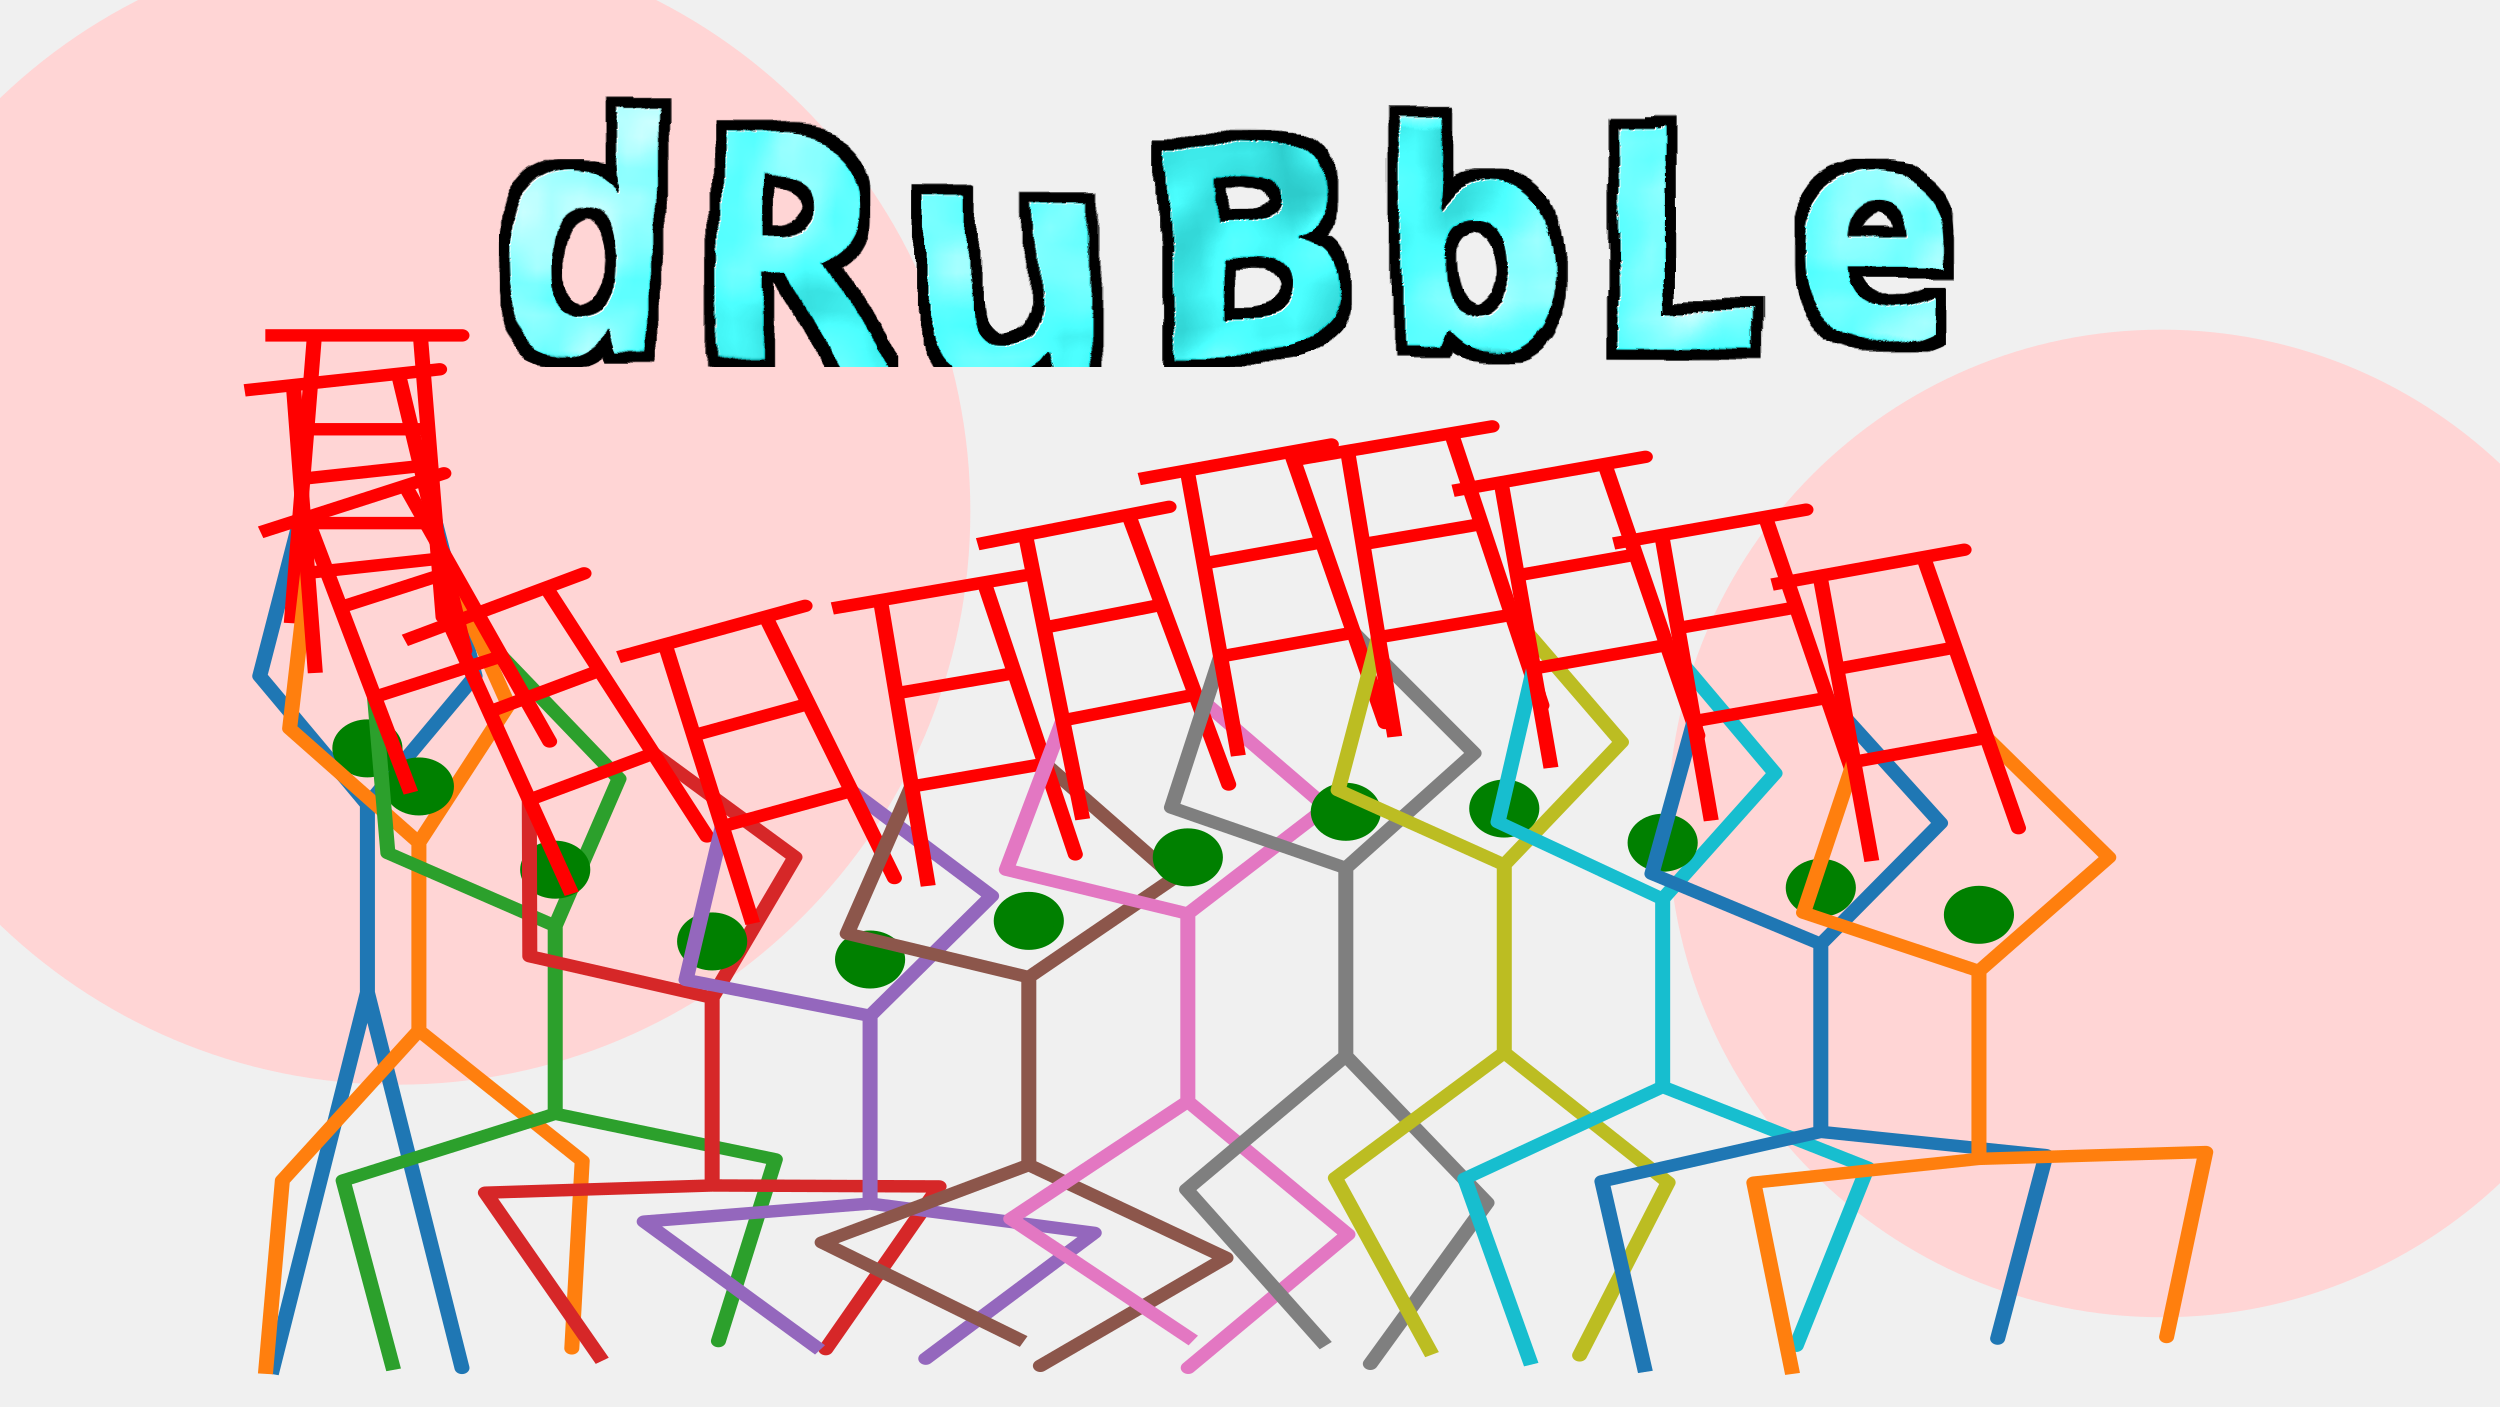
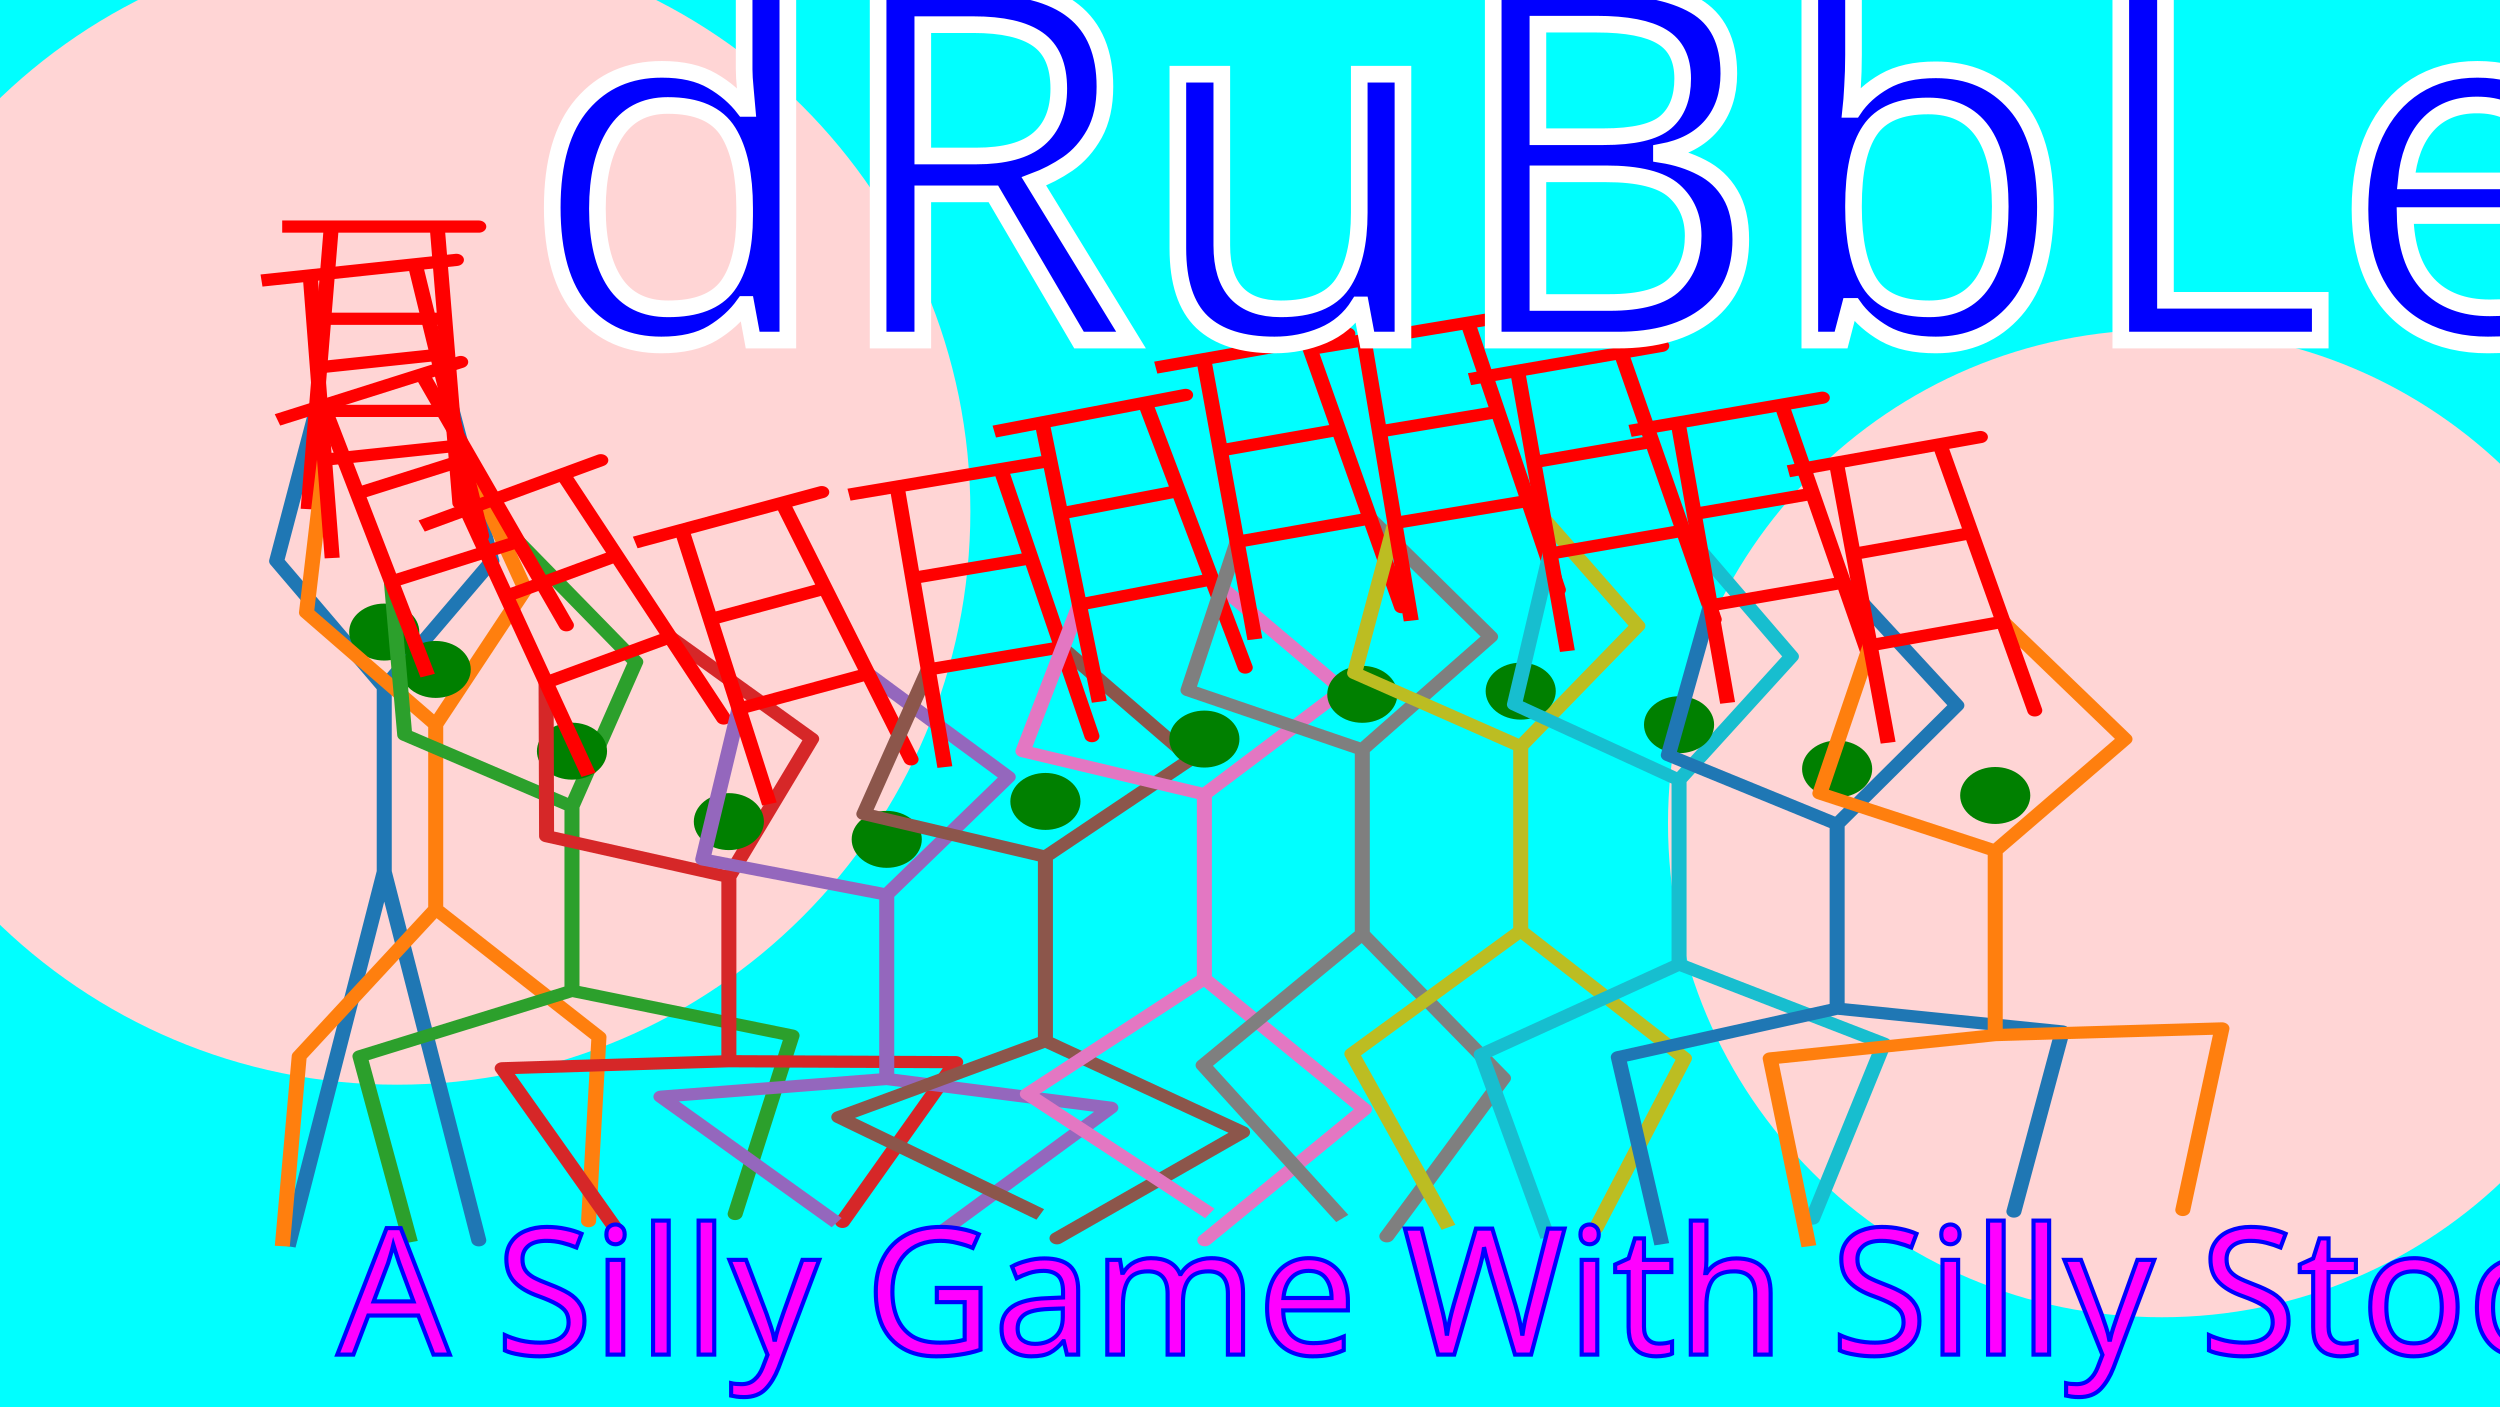
<svg xmlns="http://www.w3.org/2000/svg" width="16cm" height="9cm" viewBox="0 0 160 90" version="1.1" id="svg8">
  <defs id="defs2">
    <clipPath id="clipPath895" clipPathUnits="userSpaceOnUse">
      <path id="path893" d="m 123.183,195.28 h 214.433 v 137 H 123.183 Z" />
    </clipPath>
    <clipPath id="clipPath905" clipPathUnits="userSpaceOnUse">
      <path id="path903" d="m 123.183,195.28 h 214.433 v 137 H 123.183 Z" />
    </clipPath>
    <clipPath id="clipPath915" clipPathUnits="userSpaceOnUse">
      <path id="path913" d="m 123.183,195.28 h 214.433 v 137 H 123.183 Z" />
    </clipPath>
    <clipPath id="clipPath925" clipPathUnits="userSpaceOnUse">
      <path id="path923" d="m 123.183,195.28 h 214.433 v 137 H 123.183 Z" />
    </clipPath>
    <clipPath id="clipPath935" clipPathUnits="userSpaceOnUse">
      <path id="path933" d="m 123.183,195.28 h 214.433 v 137 H 123.183 Z" />
    </clipPath>
    <clipPath id="clipPath945" clipPathUnits="userSpaceOnUse">
      <path id="path943" d="m 123.183,195.28 h 214.433 v 137 H 123.183 Z" />
    </clipPath>
    <clipPath id="clipPath955" clipPathUnits="userSpaceOnUse">
      <path id="path953" d="m 123.183,195.28 h 214.433 v 137 H 123.183 Z" />
    </clipPath>
    <clipPath id="clipPath965" clipPathUnits="userSpaceOnUse">
      <path id="path963" d="m 123.183,195.28 h 214.433 v 137 H 123.183 Z" />
    </clipPath>
    <clipPath id="clipPath975" clipPathUnits="userSpaceOnUse">
      <path id="path973" d="m 123.183,195.28 h 214.433 v 137 H 123.183 Z" />
    </clipPath>
    <clipPath id="clipPath985" clipPathUnits="userSpaceOnUse">
      <path id="path983" d="m 123.183,195.28 h 214.433 v 137 H 123.183 Z" />
    </clipPath>
    <clipPath id="clipPath995" clipPathUnits="userSpaceOnUse">
      <path id="path993" d="m 123.183,195.28 h 214.433 v 137 H 123.183 Z" />
    </clipPath>
    <clipPath id="clipPath1005" clipPathUnits="userSpaceOnUse">
      <path id="path1003" d="m 123.183,195.28 h 214.433 v 137 H 123.183 Z" />
    </clipPath>
    <clipPath id="clipPath1015" clipPathUnits="userSpaceOnUse">
      <path id="path1013" d="m 123.183,195.28 h 214.433 v 137 H 123.183 Z" />
    </clipPath>
    <clipPath id="clipPath1025" clipPathUnits="userSpaceOnUse">
      <path id="path1023" d="m 123.183,195.28 h 214.433 v 137 H 123.183 Z" />
    </clipPath>
    <clipPath id="clipPath1035" clipPathUnits="userSpaceOnUse">
      <path id="path1033" d="m 123.183,195.28 h 214.433 v 137 H 123.183 Z" />
    </clipPath>
    <clipPath id="clipPath1045" clipPathUnits="userSpaceOnUse">
      <path id="path1043" d="m 123.183,195.28 h 214.433 v 137 H 123.183 Z" />
    </clipPath>
    <clipPath id="clipPath1055" clipPathUnits="userSpaceOnUse">
      <path id="path1053" d="m 123.183,195.28 h 214.433 v 137 H 123.183 Z" />
    </clipPath>
    <clipPath id="clipPath1065" clipPathUnits="userSpaceOnUse">
      <path id="path1063" d="m 123.183,195.28 h 214.433 v 137 H 123.183 Z" />
    </clipPath>
    <clipPath id="clipPath1075" clipPathUnits="userSpaceOnUse">
      <path id="path1073" d="m 123.183,195.28 h 214.433 v 137 H 123.183 Z" />
    </clipPath>
    <clipPath id="clipPath1085" clipPathUnits="userSpaceOnUse">
      <path id="path1083" d="m 123.183,195.28 h 214.433 v 137 H 123.183 Z" />
    </clipPath>
    <clipPath id="clipPath1095" clipPathUnits="userSpaceOnUse">
      <path id="path1093" d="m 123.183,195.28 h 214.433 v 137 H 123.183 Z" />
    </clipPath>
    <clipPath id="clipPath1105" clipPathUnits="userSpaceOnUse">
      <path id="path1103" d="m 123.183,195.28 h 214.433 v 137 H 123.183 Z" />
    </clipPath>
    <clipPath id="clipPath1115" clipPathUnits="userSpaceOnUse">
      <path id="path1113" d="m 123.183,195.28 h 214.433 v 137 H 123.183 Z" />
    </clipPath>
    <clipPath id="clipPath1125" clipPathUnits="userSpaceOnUse">
      <path id="path1123" d="m 123.183,195.28 h 214.433 v 137 H 123.183 Z" />
    </clipPath>
    <clipPath id="clipPath1135" clipPathUnits="userSpaceOnUse">
      <path id="path1133" d="m 123.183,195.28 h 214.433 v 137 H 123.183 Z" />
    </clipPath>
    <clipPath id="clipPath1145" clipPathUnits="userSpaceOnUse">
      <path id="path1143" d="m 123.183,195.28 h 214.433 v 137 H 123.183 Z" />
    </clipPath>
    <clipPath id="clipPath1155" clipPathUnits="userSpaceOnUse">
      <path id="path1153" d="m 123.183,195.28 h 214.433 v 137 H 123.183 Z" />
    </clipPath>
    <clipPath id="clipPath1165" clipPathUnits="userSpaceOnUse">
      <path id="path1163" d="m 123.183,195.28 h 214.433 v 137 H 123.183 Z" />
    </clipPath>
    <clipPath id="clipPath1175" clipPathUnits="userSpaceOnUse">
      <path id="path1173" d="m 123.183,195.28 h 214.433 v 137 H 123.183 Z" />
    </clipPath>
    <clipPath id="clipPath1185" clipPathUnits="userSpaceOnUse">
      <path id="path1183" d="m 123.183,195.28 h 214.433 v 137 H 123.183 Z" />
    </clipPath>
    <clipPath id="clipPath1195" clipPathUnits="userSpaceOnUse">
      <path id="path1193" d="m 123.183,195.28 h 214.433 v 137 H 123.183 Z" />
    </clipPath>
    <clipPath id="clipPath1205" clipPathUnits="userSpaceOnUse">
      <path id="path1203" d="m 123.183,195.28 h 214.433 v 137 H 123.183 Z" />
    </clipPath>
    <clipPath id="clipPath1215" clipPathUnits="userSpaceOnUse">
      <path id="path1213" d="m 123.183,195.28 h 214.433 v 137 H 123.183 Z" />
    </clipPath>
    <clipPath id="clipPath1225" clipPathUnits="userSpaceOnUse">
      <path id="path1223" d="m 123.183,195.28 h 214.433 v 137 H 123.183 Z" />
    </clipPath>
    <clipPath id="clipPath1235" clipPathUnits="userSpaceOnUse">
      <path id="path1233" d="m 123.183,195.28 h 214.433 v 137 H 123.183 Z" />
    </clipPath>
    <clipPath id="clipPath1245" clipPathUnits="userSpaceOnUse">
      <path id="path1243" d="m 123.183,195.28 h 214.433 v 137 H 123.183 Z" />
    </clipPath>
    <clipPath id="clipPath1303" clipPathUnits="userSpaceOnUse">
      <path id="path1301" d="m 192.135,27.88 h 76.53 v 137 h -76.53 z" />
    </clipPath>
    <clipPath id="clipPath1313" clipPathUnits="userSpaceOnUse">
      <path id="path1311" d="m 192.135,27.88 h 76.53 v 137 h -76.53 z" />
    </clipPath>
    <clipPath id="clipPath1323" clipPathUnits="userSpaceOnUse">
      <path id="path1321" d="m 192.135,27.88 h 76.53 v 137 h -76.53 z" />
    </clipPath>
    <clipPath id="clipPath1333" clipPathUnits="userSpaceOnUse">
      <path id="path1331" d="m 192.135,27.88 h 76.53 v 137 h -76.53 z" />
    </clipPath>
    <clipPath id="clipPath1343" clipPathUnits="userSpaceOnUse">
      <path id="path1341" d="m 192.135,27.88 h 76.53 v 137 h -76.53 z" />
    </clipPath>
    <clipPath id="clipPath1353" clipPathUnits="userSpaceOnUse">
      <path id="path1351" d="m 192.135,27.88 h 76.53 v 137 h -76.53 z" />
    </clipPath>
    <clipPath id="clipPath1363" clipPathUnits="userSpaceOnUse">
      <path id="path1361" d="m 192.135,27.88 h 76.53 v 137 h -76.53 z" />
    </clipPath>
    <clipPath id="clipPath1373" clipPathUnits="userSpaceOnUse">
      <path id="path1371" d="m 192.135,27.88 h 76.53 v 137 h -76.53 z" />
    </clipPath>
    <clipPath id="clipPath1383" clipPathUnits="userSpaceOnUse">
      <path id="path1381" d="m 192.135,27.88 h 76.53 v 137 h -76.53 z" />
    </clipPath>
    <clipPath id="clipPath1393" clipPathUnits="userSpaceOnUse">
      <path id="path1391" d="m 192.135,27.88 h 76.53 v 137 h -76.53 z" />
    </clipPath>
    <clipPath id="clipPath1403" clipPathUnits="userSpaceOnUse">
      <path id="path1401" d="m 192.135,27.88 h 76.53 v 137 h -76.53 z" />
    </clipPath>
    <clipPath id="clipPath1413" clipPathUnits="userSpaceOnUse">
      <path id="path1411" d="m 192.135,27.88 h 76.53 v 137 h -76.53 z" />
    </clipPath>
    <clipPath id="clipPath1423" clipPathUnits="userSpaceOnUse">
      <path id="path1421" d="m 192.135,27.88 h 76.53 v 137 h -76.53 z" />
    </clipPath>
    <clipPath id="clipPath1433" clipPathUnits="userSpaceOnUse">
      <path id="path1431" d="m 192.135,27.88 h 76.53 v 137 h -76.53 z" />
    </clipPath>
    <clipPath id="clipPath1443" clipPathUnits="userSpaceOnUse">
      <path id="path1441" d="m 192.135,27.88 h 76.53 v 137 h -76.53 z" />
    </clipPath>
    <clipPath id="clipPath1453" clipPathUnits="userSpaceOnUse">
      <path id="path1451" d="m 192.135,27.88 h 76.53 v 137 h -76.53 z" />
    </clipPath>
    <clipPath id="clipPath1463" clipPathUnits="userSpaceOnUse">
      <path id="path1461" d="m 192.135,27.88 h 76.53 v 137 h -76.53 z" />
    </clipPath>
    <clipPath id="clipPath1473" clipPathUnits="userSpaceOnUse">
      <path id="path1471" d="m 192.135,27.88 h 76.53 v 137 h -76.53 z" />
    </clipPath>
    <clipPath id="clipPath1483" clipPathUnits="userSpaceOnUse">
      <path id="path1481" d="m 192.135,27.88 h 76.53 v 137 h -76.53 z" />
    </clipPath>
    <clipPath id="clipPath1493" clipPathUnits="userSpaceOnUse">
      <path id="path1491" d="m 192.135,27.88 h 76.53 v 137 h -76.53 z" />
    </clipPath>
    <clipPath id="clipPath1503" clipPathUnits="userSpaceOnUse">
      <path id="path1501" d="m 192.135,27.88 h 76.53 v 137 h -76.53 z" />
    </clipPath>
    <clipPath id="clipPath1513" clipPathUnits="userSpaceOnUse">
      <path id="path1511" d="m 192.135,27.88 h 76.53 v 137 h -76.53 z" />
    </clipPath>
    <clipPath id="clipPath1523" clipPathUnits="userSpaceOnUse">
      <path id="path1521" d="m 192.135,27.88 h 76.53 v 137 h -76.53 z" />
    </clipPath>
    <clipPath id="clipPath1533" clipPathUnits="userSpaceOnUse">
      <path id="path1531" d="m 192.135,27.88 h 76.53 v 137 h -76.53 z" />
    </clipPath>
    <filter style="color-interpolation-filters:sRGB;" id="filter2838">
      <feTurbulence type="fractalNoise" numOctaves="7" baseFrequency="0.02" seed="55" result="result0" id="feTurbulence2820" />
      <feDiffuseLighting surfaceScale="4" diffuseConstant="1" kernelUnitLength="1" result="result1" in="result0" id="feDiffuseLighting2824">
        <feDistantLight azimuth="235" elevation="60" id="feDistantLight2822" />
      </feDiffuseLighting>
      <feSpecularLighting in="result0" surfaceScale="3" specularConstant="1" specularExponent="25" kernelUnitLength="1" result="result3" id="feSpecularLighting2828">
        <feDistantLight azimuth="235" elevation="55" id="feDistantLight2826" />
      </feSpecularLighting>
      <feComposite in="result1" in2="SourceGraphic" operator="arithmetic" k1="1" result="result2" id="feComposite2830" />
      <feComposite in="result2" in2="result3" operator="arithmetic" k2="1" k3="1" result="result4" id="feComposite2832" />
      <feComposite in2="SourceAlpha" operator="in" in="result4" result="fbSourceGraphic" id="feComposite2834" />
      <feDisplacementMap scale="7" yChannelSelector="G" xChannelSelector="R" in2="result0" id="feDisplacementMap2836" result="fbSourceGraphic" />
      <feColorMatrix result="fbSourceGraphicAlpha" in="fbSourceGraphic" values="0 0 0 -1 0 0 0 0 -1 0 0 0 0 -1 0 0 0 0 1 0" id="feColorMatrix3462" />
      <feSpecularLighting id="feSpecularLighting3464" in="fbSourceGraphicAlpha" surfaceScale="1" specularConstant="2" specularExponent="18.5" result="result5">
        <feDistantLight id="feDistantLight3466" elevation="30" azimuth="225" />
      </feSpecularLighting>
      <feComposite in2="fbSourceGraphic" id="feComposite3468" result="result0" operator="atop" />
      <feMorphology id="feMorphology3470" radius="2" result="result1" in="fbSourceGraphicAlpha" operator="dilate" />
      <feComposite in2="result1" id="feComposite3472" in="result0" />
    </filter>
    <filter style="color-interpolation-filters:sRGB;" id="filter3758">
      <feMorphology radius="4.3" in="SourceAlpha" result="result91" id="feMorphology3744" />
      <feComposite operator="out" in="SourceGraphic" in2="result91" id="feComposite3746" />
      <feGaussianBlur result="result0" stdDeviation="1.2" id="feGaussianBlur3748" />
      <feDiffuseLighting diffuseConstant="1" id="feDiffuseLighting3752">
        <feDistantLight elevation="66" azimuth="225" id="feDistantLight3750" />
      </feDiffuseLighting>
      <feBlend mode="multiply" in2="SourceGraphic" id="feBlend3754" />
      <feComposite operator="in" in2="SourceAlpha" id="feComposite3756" />
    </filter>
  </defs>
  <g id="layer1" transform="translate(0,-207)">
+     <rect style="fill:#00ffff;stroke:#ffffff;stroke-width:0.278;stroke-miterlimit:4;stroke-dasharray:none;stroke-opacity:1" id="rect14212" width="187.979" height="91.73" x="-14.617" y="205.79" />
    <circle style="fill:#ffd5d5;fill-opacity:1;stroke-width:0.565;stroke-miterlimit:4;stroke-dasharray:none" id="path2840-7" cx="138.355" cy="259.701" r="31.603" />
    <circle style="fill:#ffd5d5;fill-opacity:1;stroke-width:0.656;stroke-miterlimit:4;stroke-dasharray:none" id="path2840" cx="25.417" cy="239.735" r="36.686" />
-     <g id="g3059" transform="translate(0.6124614,1.347415)">
+     <g id="g3059" transform="matrix(0.9996552,0,0,0.9818229,1.697694,-1.487715)">
      <g transform="matrix(0.6413982,0,0,-0.5305537,-69.74043,400.1066)" id="g889">
        <g clip-path="url(#clipPath895)" id="g891">
          <path id="path897" style="fill:none;stroke:#1f77b4;stroke-width:1.5;stroke-linecap:square;stroke-linejoin:round;stroke-miterlimit:10;stroke-dasharray:none;stroke-opacity:1" d="m 135.002,201.507 4.718,22.645 4.718,22.645 4.718,-22.645 4.718,-22.645 -4.718,22.645 -4.718,22.645 v 22.645 l -10.743,15.514 3.949,18.453 -3.949,-18.453 10.743,-15.514 10.743,15.514 -3.949,18.453" />
        </g>
      </g>
      <g transform="matrix(0.6413982,0,0,-0.5305537,-69.74043,400.1066)" id="g899">
        <g clip-path="url(#clipPath905)" id="g901">
          <path id="path907" style="fill:#008000;fill-opacity:1;fill-rule:nonzero;stroke:#008000;stroke-width:1;stroke-linecap:butt;stroke-linejoin:round;stroke-miterlimit:10;stroke-dasharray:none;stroke-opacity:1" d="m 144.437,273.235 c 0.796,0 1.559,0.316 2.121,0.879 0.563,0.563 0.879,1.326 0.879,2.121 0,0.796 -0.316,1.559 -0.879,2.121 -0.563,0.563 -1.326,0.879 -2.121,0.879 -0.796,0 -1.559,-0.316 -2.121,-0.879 -0.563,-0.563 -0.879,-1.326 -0.879,-2.121 0,-0.796 0.316,-1.559 0.879,-2.121 0.563,-0.563 1.326,-0.879 2.121,-0.879 z" />
        </g>
      </g>
      <g transform="matrix(0.6413982,0,0,-0.5305537,-69.74043,400.1066)" id="g909">
        <g clip-path="url(#clipPath915)" id="g911">
          <path id="path917" style="fill:none;stroke:#ff0000;stroke-width:1.5;stroke-linecap:square;stroke-linejoin:round;stroke-miterlimit:10;stroke-dasharray:none;stroke-opacity:1" d="m 135.002,326.053 h 18.871 -4.152 l 0.755,-11.322 h -12.077 12.077 l 0.755,-11.322 h -13.587 13.587 l 0.755,-11.322 -2.264,33.967 h -10.567 l -2.264,-33.967" />
        </g>
      </g>
      <g transform="matrix(0.6413982,0,0,-0.5305537,-69.74043,400.1066)" id="g919">
        <g clip-path="url(#clipPath925)" id="g921">
          <path id="path927" style="fill:none;stroke:#ff7f0e;stroke-width:1.5;stroke-linecap:square;stroke-linejoin:round;stroke-miterlimit:10;stroke-dasharray:none;stroke-opacity:1" d="m 134.317,201.532 1.635,22.586 13.623,18.089 16.295,-15.724 -1.037,-22.621 1.037,22.621 -16.295,15.724 v 22.645 l -12.898,13.774 1.802,18.784 -1.802,-18.784 12.898,-13.774 8.935,16.621 -6.559,17.694" />
        </g>
      </g>
      <g transform="matrix(0.6413982,0,0,-0.5305537,-69.74043,400.1066)" id="g929">
        <g clip-path="url(#clipPath935)" id="g931">
          <path id="path937" style="fill:#008000;fill-opacity:1;fill-rule:nonzero;stroke:#008000;stroke-width:1;stroke-linecap:butt;stroke-linejoin:round;stroke-miterlimit:10;stroke-dasharray:none;stroke-opacity:1" d="m 149.575,268.644 c 0.796,0 1.559,0.316 2.121,0.879 0.563,0.563 0.879,1.326 0.879,2.121 0,0.796 -0.316,1.559 -0.879,2.121 -0.563,0.563 -1.326,0.879 -2.121,0.879 -0.796,0 -1.559,-0.316 -2.121,-0.879 -0.563,-0.563 -0.879,-1.326 -0.879,-2.121 0,-0.796 0.316,-1.559 0.879,-2.121 0.563,-0.563 1.326,-0.879 2.121,-0.879 z" />
        </g>
      </g>
      <g transform="matrix(0.6413982,0,0,-0.5305537,-69.74043,400.1066)" id="g939">
        <g clip-path="url(#clipPath945)" id="g941">
          <path id="path947" style="fill:none;stroke:#ff0000;stroke-width:1.5;stroke-linecap:square;stroke-linejoin:round;stroke-miterlimit:10;stroke-dasharray:none;stroke-opacity:1" d="m 132.93,319.522 18.712,2.44 -4.117,-0.537 2.213,-11.13 -11.976,-1.562 11.976,1.562 2.213,-11.13 -13.473,-1.757 13.473,1.757 2.213,-11.13 -6.638,33.389 -10.479,-1.366 2.147,-33.975" />
        </g>
      </g>
      <g transform="matrix(0.6413982,0,0,-0.5305537,-69.74043,400.1066)" id="g949">
        <g clip-path="url(#clipPath955)" id="g951">
          <path id="path957" style="fill:none;stroke:#2ca02c;stroke-width:1.5;stroke-linecap:square;stroke-linejoin:round;stroke-miterlimit:10;stroke-dasharray:none;stroke-opacity:1" d="m 146.89,202.001 -4.878,22.113 21.165,8.05 21.966,-5.502 -5.679,-21.921 5.679,21.921 -21.966,5.502 v 22.645 l -16.695,8.796 -1.333,18.823 1.333,-18.823 16.695,-8.796 6.368,17.764 -11.733,14.779" />
        </g>
      </g>
      <g transform="matrix(0.6413982,0,0,-0.5305537,-69.74043,400.1066)" id="g959">
        <g clip-path="url(#clipPath965)" id="g961">
          <path id="path967" style="fill:#008000;fill-opacity:1;fill-rule:nonzero;stroke:#008000;stroke-width:1;stroke-linecap:butt;stroke-linejoin:round;stroke-miterlimit:10;stroke-dasharray:none;stroke-opacity:1" d="m 163.178,258.602 c 0.796,0 1.559,0.316 2.121,0.879 0.563,0.563 0.879,1.326 0.879,2.121 0,0.796 -0.316,1.559 -0.879,2.121 -0.563,0.563 -1.326,0.879 -2.121,0.879 -0.796,0 -1.559,-0.316 -2.121,-0.879 -0.563,-0.563 -0.879,-1.326 -0.879,-2.121 0,-0.796 0.316,-1.559 0.879,-2.121 0.563,-0.563 1.326,-0.879 2.121,-0.879 z" />
        </g>
      </g>
      <g transform="matrix(0.6413982,0,0,-0.5305537,-69.74043,400.1066)" id="g969">
        <g clip-path="url(#clipPath975)" id="g971">
          <path id="path977" style="fill:none;stroke:#ff0000;stroke-width:1.5;stroke-linecap:square;stroke-linejoin:round;stroke-miterlimit:10;stroke-dasharray:none;stroke-opacity:1" d="m 134.48,302.576 17.588,6.839 -3.869,-1.505 4.807,-10.279 -11.256,-4.377 11.256,4.377 4.807,-10.279 -12.663,-4.924 12.663,4.924 4.807,-10.279 -14.421,30.837 -9.849,-3.83 10.2,-32.478" />
        </g>
      </g>
      <g transform="matrix(0.6413982,0,0,-0.5305537,-69.74043,400.1066)" id="g979">
        <g clip-path="url(#clipPath985)" id="g981">
          <path id="path987" style="fill:none;stroke:#d62728;stroke-width:1.5;stroke-linecap:square;stroke-linejoin:round;stroke-miterlimit:10;stroke-dasharray:none;stroke-opacity:1" d="m 167.498,203.01 -11.289,19.63 22.628,0.869 22.644,-0.117 -11.305,-19.621 11.305,19.621 -22.644,0.117 v 22.645 l -18.195,5.004 -0.051,18.87 0.051,-18.87 18.195,-5.004 8.265,16.964 -14.131,12.507" />
        </g>
      </g>
      <g transform="matrix(0.6413982,0,0,-0.5305537,-69.74043,400.1066)" id="g989">
        <g clip-path="url(#clipPath995)" id="g991">
          <path id="path997" style="fill:#008000;fill-opacity:1;fill-rule:nonzero;stroke:#008000;stroke-width:1;stroke-linecap:butt;stroke-linejoin:round;stroke-miterlimit:10;stroke-dasharray:none;stroke-opacity:1" d="m 178.837,249.947 c 0.796,0 1.559,0.316 2.121,0.879 0.563,0.563 0.879,1.326 0.879,2.121 0,0.796 -0.316,1.559 -0.879,2.121 -0.563,0.563 -1.326,0.879 -2.121,0.879 -0.796,0 -1.559,-0.316 -2.121,-0.879 -0.563,-0.563 -0.879,-1.326 -0.879,-2.121 0,-0.796 0.316,-1.559 0.879,-2.121 0.563,-0.563 1.326,-0.879 2.121,-0.879 z" />
        </g>
      </g>
      <g transform="matrix(0.6413982,0,0,-0.5305537,-69.74043,400.1066)" id="g999">
        <g clip-path="url(#clipPath1005)" id="g1001">
          <path id="path1007" style="fill:none;stroke:#ff0000;stroke-width:1.5;stroke-linecap:square;stroke-linejoin:round;stroke-miterlimit:10;stroke-dasharray:none;stroke-opacity:1" d="m 148.857,289.575 17.196,7.772 -3.783,-1.71 5.351,-10.006 -11.005,-4.974 11.005,4.974 5.351,-10.006 -12.381,-5.596 12.381,5.596 5.351,-10.007 -16.053,30.019 -9.63,-4.352 11.926,-31.885" />
        </g>
      </g>
      <g transform="matrix(0.6413982,0,0,-0.5305537,-69.74043,400.1066)" id="g1009">
        <g clip-path="url(#clipPath1015)" id="g1011">
          <path id="path1017" style="fill:none;stroke:#9467bd;stroke-width:1.5;stroke-linecap:square;stroke-linejoin:round;stroke-miterlimit:10;stroke-dasharray:none;stroke-opacity:1" d="m 189.036,204.173 -16.981,14.98 22.54,2.176 22.367,-3.533 -16.809,-15.174 16.809,15.174 -22.367,3.533 v 22.645 l -18.367,4.329 3.619,18.52 -3.619,-18.52 18.367,-4.329 12.127,14.458 -13.981,12.674" />
        </g>
      </g>
      <g transform="matrix(0.6413982,0,0,-0.5305537,-69.74043,400.1066)" id="g1019">
        <g clip-path="url(#clipPath1025)" id="g1021">
          <path id="path1027" style="fill:#008000;fill-opacity:1;fill-rule:nonzero;stroke:#008000;stroke-width:1;stroke-linecap:butt;stroke-linejoin:round;stroke-miterlimit:10;stroke-dasharray:none;stroke-opacity:1" d="m 194.595,247.767 c 0.796,0 1.559,0.316 2.121,0.879 0.563,0.563 0.879,1.326 0.879,2.121 0,0.796 -0.316,1.559 -0.879,2.121 -0.563,0.563 -1.326,0.879 -2.121,0.879 -0.796,0 -1.559,-0.316 -2.121,-0.879 -0.563,-0.563 -0.879,-1.326 -0.879,-2.121 0,-0.796 0.316,-1.559 0.879,-2.121 0.563,-0.563 1.326,-0.879 2.121,-0.879 z" />
        </g>
      </g>
      <g transform="matrix(0.6413982,0,0,-0.5305537,-69.74043,400.1066)" id="g1029">
        <g clip-path="url(#clipPath1035)" id="g1031">
          <path id="path1037" style="fill:none;stroke:#ff0000;stroke-width:1.5;stroke-linecap:square;stroke-linejoin:round;stroke-miterlimit:10;stroke-dasharray:none;stroke-opacity:1" d="m 170.201,287.48 17.908,5.948 -3.94,-1.309 4.285,-10.507 -11.461,-3.807 11.461,3.807 4.285,-10.507 -12.894,-4.283 12.894,4.283 4.285,-10.507 -12.856,31.521 -10.029,-3.331 8.558,-32.949" />
        </g>
      </g>
      <g transform="matrix(0.6413982,0,0,-0.5305537,-69.74043,400.1066)" id="g1039">
        <g clip-path="url(#clipPath1045)" id="g1041">
          <path id="path1047" style="fill:none;stroke:#8c564b;stroke-width:1.5;stroke-linecap:square;stroke-linejoin:round;stroke-miterlimit:10;stroke-dasharray:none;stroke-opacity:1" d="m 209.276,205.069 -19.467,11.568 20.624,9.351 19.679,-11.204 -18.522,-13.027 18.522,13.027 -19.679,11.204 v 22.645 l -18.124,5.255 6.428,17.742 -6.428,-17.742 18.124,-5.255 14.55,12.016 -12.941,13.734" />
        </g>
      </g>
      <g transform="matrix(0.6413982,0,0,-0.5305537,-69.74043,400.1066)" id="g1049">
        <g clip-path="url(#clipPath1055)" id="g1051">
          <path id="path1057" style="fill:#008000;fill-opacity:1;fill-rule:nonzero;stroke:#008000;stroke-width:1;stroke-linecap:butt;stroke-linejoin:round;stroke-miterlimit:10;stroke-dasharray:none;stroke-opacity:1" d="m 210.433,252.427 c 0.796,0 1.559,0.316 2.121,0.879 0.563,0.563 0.879,1.326 0.879,2.121 0,0.796 -0.316,1.559 -0.879,2.121 -0.563,0.563 -1.326,0.879 -2.121,0.879 -0.796,0 -1.559,-0.316 -2.121,-0.879 -0.563,-0.563 -0.879,-1.326 -0.879,-2.121 0,-0.796 0.316,-1.559 0.879,-2.121 0.563,-0.563 1.326,-0.879 2.121,-0.879 z" />
        </g>
      </g>
      <g transform="matrix(0.6413982,0,0,-0.5305537,-69.74043,400.1066)" id="g1059">
        <g clip-path="url(#clipPath1065)" id="g1061">
          <path id="path1067" style="fill:none;stroke:#ff0000;stroke-width:1.5;stroke-linecap:square;stroke-linejoin:round;stroke-miterlimit:10;stroke-dasharray:none;stroke-opacity:1" d="m 191.561,293.27 18.479,3.824 -4.065,-0.841 3.034,-10.934 -11.827,-2.447 11.827,2.447 3.034,-10.934 -13.305,-2.753 13.305,2.753 3.034,-10.934 -9.101,32.803 -10.348,-2.141 4.666,-33.721" />
        </g>
      </g>
      <g transform="matrix(0.6413982,0,0,-0.5305537,-69.74043,400.1066)" id="g1069">
        <g clip-path="url(#clipPath1075)" id="g1071">
          <path id="path1077" style="fill:none;stroke:#e377c2;stroke-width:1.5;stroke-linecap:square;stroke-linejoin:round;stroke-miterlimit:10;stroke-dasharray:none;stroke-opacity:1" d="m 226.261,205.277 -17.63,14.211 17.67,14.161 15.979,-16.046 -15.939,-16.085 15.939,16.085 -15.979,16.046 v 22.645 l -18.11,5.304 5.635,18.01 -5.635,-18.01 18.11,-5.304 13.834,12.834 -13.085,13.597" />
        </g>
      </g>
      <g transform="matrix(0.6413982,0,0,-0.5305537,-69.74043,400.1066)" id="g1079">
        <g clip-path="url(#clipPath1085)" id="g1081">
          <path id="path1087" style="fill:#008000;fill-opacity:1;fill-rule:nonzero;stroke:#008000;stroke-width:1;stroke-linecap:butt;stroke-linejoin:round;stroke-miterlimit:10;stroke-dasharray:none;stroke-opacity:1" d="m 226.301,260.088 c 0.796,0 1.559,0.316 2.121,0.879 0.563,0.563 0.879,1.326 0.879,2.121 0,0.796 -0.316,1.559 -0.879,2.121 -0.563,0.563 -1.326,0.879 -2.121,0.879 -0.796,0 -1.559,-0.316 -2.121,-0.879 -0.563,-0.563 -0.879,-1.326 -0.879,-2.121 0,-0.796 0.316,-1.559 0.879,-2.121 0.563,-0.563 1.326,-0.879 2.121,-0.879 z" />
        </g>
      </g>
      <g transform="matrix(0.6413982,0,0,-0.5305537,-69.74043,400.1066)" id="g1089">
        <g clip-path="url(#clipPath1095)" id="g1091">
          <path id="path1097" style="fill:none;stroke:#ff0000;stroke-width:1.5;stroke-linecap:square;stroke-linejoin:round;stroke-miterlimit:10;stroke-dasharray:none;stroke-opacity:1" d="m 206.059,301.042 18.367,4.33 -4.041,-0.953 3.332,-10.847 -11.755,-2.771 11.755,2.771 3.332,-10.847 -13.224,-3.117 13.224,3.117 3.332,-10.847 -9.997,32.541 -10.286,-2.425 5.589,-33.58" />
        </g>
      </g>
      <g transform="matrix(0.6413982,0,0,-0.5305537,-69.74043,400.1066)" id="g1099">
        <g clip-path="url(#clipPath1105)" id="g1101">
          <path id="path1107" style="fill:none;stroke:#7f7f7f;stroke-width:1.5;stroke-linecap:square;stroke-linejoin:round;stroke-miterlimit:10;stroke-dasharray:none;stroke-opacity:1" d="m 239.617,204.795 -13.444,18.222 15.892,16.132 14.091,-17.727 -11.643,-19.422 11.643,19.422 -14.091,17.727 v 22.645 l -17.4,7.303 4.904,18.222 -4.904,-18.222 17.4,-7.303 12.802,13.864 -12.022,14.546" />
        </g>
      </g>
      <g transform="matrix(0.6413982,0,0,-0.5305537,-69.74043,400.1066)" id="g1109">
        <g clip-path="url(#clipPath1115)" id="g1111">
          <path id="path1117" style="fill:#008000;fill-opacity:1;fill-rule:nonzero;stroke:#008000;stroke-width:1;stroke-linecap:butt;stroke-linejoin:round;stroke-miterlimit:10;stroke-dasharray:none;stroke-opacity:1" d="m 242.064,265.586 c 0.796,0 1.559,0.316 2.121,0.879 0.563,0.563 0.879,1.326 0.879,2.121 0,0.796 -0.316,1.559 -0.879,2.121 -0.563,0.563 -1.326,0.879 -2.121,0.879 -0.796,0 -1.559,-0.316 -2.121,-0.879 -0.563,-0.563 -0.879,-1.326 -0.879,-2.121 0,-0.796 0.316,-1.559 0.879,-2.121 0.563,-0.563 1.326,-0.879 2.121,-0.879 z" />
        </g>
      </g>
      <g transform="matrix(0.6413982,0,0,-0.5305537,-69.74043,400.1066)" id="g1119">
        <g clip-path="url(#clipPath1125)" id="g1121">
          <path id="path1127" style="fill:none;stroke:#ff0000;stroke-width:1.5;stroke-linecap:square;stroke-linejoin:round;stroke-miterlimit:10;stroke-dasharray:none;stroke-opacity:1" d="m 222.18,308.886 18.44,4.006 -4.057,-0.881 3.141,-10.904 -11.802,-2.564 11.802,2.564 3.141,-10.904 -13.277,-2.884 13.277,2.884 3.141,-10.904 -9.423,32.712 -10.327,-2.243 4.997,-33.674" />
        </g>
      </g>
      <g transform="matrix(0.6413982,0,0,-0.5305537,-69.74043,400.1066)" id="g1129">
        <g clip-path="url(#clipPath1135)" id="g1131">
          <path id="path1137" style="fill:none;stroke:#bcbd22;stroke-width:1.5;stroke-linecap:square;stroke-linejoin:round;stroke-miterlimit:10;stroke-dasharray:none;stroke-opacity:1" d="m 250.359,203.786 -9.337,20.63 16.855,15.123 16.349,-15.668 -8.831,-20.852 8.831,20.852 -16.349,15.668 v 22.645 l -16.581,9.009 4.016,18.438 -4.016,-18.438 16.581,-9.009 11.695,14.81 -10.951,15.368" />
        </g>
      </g>
      <g transform="matrix(0.6413982,0,0,-0.5305537,-69.74043,400.1066)" id="g1139">
        <g clip-path="url(#clipPath1145)" id="g1141">
          <path id="path1147" style="fill:#008000;fill-opacity:1;fill-rule:nonzero;stroke:#008000;stroke-width:1;stroke-linecap:butt;stroke-linejoin:round;stroke-miterlimit:10;stroke-dasharray:none;stroke-opacity:1" d="m 257.876,265.977 c 0.796,0 1.559,0.316 2.121,0.879 0.563,0.563 0.879,1.326 0.879,2.121 0,0.796 -0.316,1.559 -0.879,2.121 -0.563,0.563 -1.326,0.879 -2.121,0.879 -0.796,0 -1.559,-0.316 -2.121,-0.879 -0.563,-0.563 -0.879,-1.326 -0.879,-2.121 0,-0.796 0.316,-1.559 0.879,-2.121 0.563,-0.563 1.326,-0.879 2.121,-0.879 z" />
        </g>
      </g>
      <g transform="matrix(0.6413982,0,0,-0.5305537,-69.74043,400.1066)" id="g1149">
        <g clip-path="url(#clipPath1155)" id="g1151">
          <path id="path1157" style="fill:none;stroke:#ff0000;stroke-width:1.5;stroke-linecap:square;stroke-linejoin:round;stroke-miterlimit:10;stroke-dasharray:none;stroke-opacity:1" d="m 238.172,311.282 18.486,3.792 -4.067,-0.834 3.015,-10.94 -11.831,-2.427 11.831,2.427 3.015,-10.94 -13.31,-2.731 13.31,2.731 3.015,-10.94 -9.045,32.819 -10.352,-2.124 4.608,-33.729" />
        </g>
      </g>
      <g transform="matrix(0.6413982,0,0,-0.5305537,-69.74043,400.1066)" id="g1159">
        <g clip-path="url(#clipPath1165)" id="g1161">
          <path id="path1167" style="fill:none;stroke:#17becf;stroke-width:1.5;stroke-linecap:square;stroke-linejoin:round;stroke-miterlimit:10;stroke-dasharray:none;stroke-opacity:1" d="m 260.354,202.619 -6.422,21.715 19.749,11.079 20.443,-9.74 -7.116,-21.498 7.116,21.498 -20.443,9.74 v 22.645 l -16.431,9.28 3.554,18.533 -3.554,-18.533 16.431,-9.28 11.216,15.175 -10.805,15.471" />
        </g>
      </g>
      <g transform="matrix(0.6413982,0,0,-0.5305537,-69.74043,400.1066)" id="g1169">
        <g clip-path="url(#clipPath1175)" id="g1171">
          <path id="path1177" style="fill:#008000;fill-opacity:1;fill-rule:nonzero;stroke:#008000;stroke-width:1;stroke-linecap:butt;stroke-linejoin:round;stroke-miterlimit:10;stroke-dasharray:none;stroke-opacity:1" d="m 273.681,261.851 c 0.796,0 1.559,0.316 2.121,0.879 0.563,0.563 0.879,1.326 0.879,2.121 0,0.796 -0.316,1.559 -0.879,2.121 -0.563,0.563 -1.326,0.879 -2.121,0.879 -0.796,0 -1.559,-0.316 -2.121,-0.879 -0.563,-0.563 -0.879,-1.326 -0.879,-2.121 0,-0.796 0.316,-1.559 0.879,-2.121 0.563,-0.563 1.326,-0.879 2.121,-0.879 z" />
        </g>
      </g>
      <g transform="matrix(0.6413982,0,0,-0.5305537,-69.74043,400.1066)" id="g1179">
        <g clip-path="url(#clipPath1185)" id="g1181">
          <path id="path1187" style="fill:none;stroke:#ff0000;stroke-width:1.5;stroke-linecap:square;stroke-linejoin:round;stroke-miterlimit:10;stroke-dasharray:none;stroke-opacity:1" d="m 253.497,307.466 18.456,3.936 -4.06,-0.866 3.1,-10.916 -11.812,-2.519 11.812,2.519 3.1,-10.916 -13.288,-2.834 13.288,2.834 3.1,-10.916 -9.299,32.748 -10.335,-2.204 4.87,-33.692" />
        </g>
      </g>
      <g transform="matrix(0.6413982,0,0,-0.5305537,-69.74043,400.1066)" id="g1189">
        <g clip-path="url(#clipPath1195)" id="g1191">
          <path id="path1197" style="fill:none;stroke:#1f77b4;stroke-width:1.5;stroke-linecap:square;stroke-linejoin:round;stroke-miterlimit:10;stroke-dasharray:none;stroke-opacity:1" d="m 271.818,201.757 -4.201,22.252 21.844,5.967 22.47,-2.811 -4.826,-22.124 4.826,22.124 -22.47,2.811 v 22.645 l -16.853,8.49 4.2,18.397 -4.2,-18.397 16.853,-8.49 11.95,14.604 -11.312,15.104" />
        </g>
      </g>
      <g transform="matrix(0.6413982,0,0,-0.5305537,-69.74043,400.1066)" id="g1199">
        <g clip-path="url(#clipPath1205)" id="g1201">
          <path id="path1207" style="fill:#008000;fill-opacity:1;fill-rule:nonzero;stroke:#008000;stroke-width:1;stroke-linecap:butt;stroke-linejoin:round;stroke-miterlimit:10;stroke-dasharray:none;stroke-opacity:1" d="m 289.461,256.413 c 0.796,0 1.559,0.316 2.121,0.879 0.563,0.563 0.879,1.326 0.879,2.121 0,0.796 -0.316,1.559 -0.879,2.121 -0.563,0.563 -1.326,0.879 -2.121,0.879 -0.796,0 -1.559,-0.316 -2.121,-0.879 -0.563,-0.563 -0.879,-1.326 -0.879,-2.121 0,-0.796 0.316,-1.559 0.879,-2.121 0.563,-0.563 1.326,-0.879 2.121,-0.879 z" />
        </g>
      </g>
      <g transform="matrix(0.6413982,0,0,-0.5305537,-69.74043,400.1066)" id="g1209">
        <g clip-path="url(#clipPath1215)" id="g1211">
          <path id="path1217" style="fill:none;stroke:#ff0000;stroke-width:1.5;stroke-linecap:square;stroke-linejoin:round;stroke-miterlimit:10;stroke-dasharray:none;stroke-opacity:1" d="m 269.522,301.109 18.459,3.919 -4.061,-0.862 3.09,-10.919 -11.814,-2.508 11.814,2.508 3.09,-10.919 -13.291,-2.821 13.291,2.821 3.09,-10.919 -9.269,32.756 -10.337,-2.194 4.838,-33.697" />
        </g>
      </g>
      <g transform="matrix(0.6413982,0,0,-0.5305537,-69.74043,400.1066)" id="g1219">
        <g clip-path="url(#clipPath1225)" id="g1221">
          <path id="path1227" style="fill:none;stroke:#ff7f0e;stroke-width:1.5;stroke-linecap:square;stroke-linejoin:round;stroke-miterlimit:10;stroke-dasharray:none;stroke-opacity:1" d="m 286.517,201.518 -3.739,22.334 22.462,2.868 22.63,0.819 -3.907,-22.305 3.907,22.305 -22.63,-0.819 v 22.645 l -17.505,7.047 5.02,18.191 -5.02,-18.191 17.505,-7.047 12.953,13.722 -12.167,14.424" />
        </g>
      </g>
      <g transform="matrix(0.6413982,0,0,-0.5305537,-69.74043,400.1066)" id="g1229">
        <g clip-path="url(#clipPath1235)" id="g1231">
          <path id="path1237" style="fill:#008000;fill-opacity:1;fill-rule:nonzero;stroke:#008000;stroke-width:1;stroke-linecap:butt;stroke-linejoin:round;stroke-miterlimit:10;stroke-dasharray:none;stroke-opacity:1" d="m 305.24,253.158 c 0.796,0 1.559,0.316 2.121,0.879 0.563,0.563 0.879,1.326 0.879,2.121 0,0.796 -0.316,1.559 -0.879,2.121 -0.563,0.563 -1.326,0.879 -2.121,0.879 -0.796,0 -1.559,-0.316 -2.121,-0.879 -0.563,-0.563 -0.879,-1.326 -0.879,-2.121 0,-0.796 0.316,-1.559 0.879,-2.121 0.563,-0.563 1.326,-0.879 2.121,-0.879 z" />
        </g>
      </g>
      <g transform="matrix(0.6413982,0,0,-0.5305537,-69.74043,400.1066)" id="g1239">
        <g clip-path="url(#clipPath1245)" id="g1241">
          <path id="path1247" style="fill:none;stroke:#ff0000;stroke-width:1.5;stroke-linecap:square;stroke-linejoin:round;stroke-miterlimit:10;stroke-dasharray:none;stroke-opacity:1" d="m 285.326,296.156 18.433,4.04 -4.055,-0.889 3.161,-10.898 -11.797,-2.585 11.797,2.585 3.161,-10.898 -13.272,-2.909 13.272,2.909 3.161,-10.898 -9.483,32.695 -10.323,-2.262 5.059,-33.664" />
        </g>
      </g>
    </g>
-     <text xml:space="preserve" style="font-style:normal;font-variant:normal;font-weight:normal;font-stretch:normal;font-size:10.583px;line-height:1.25;font-family:'Yu Gothic Light';-inkscape-font-specification:'Yu Gothic Light, ';letter-spacing:0px;word-spacing:0px;fill:#00ffff;fill-opacity:1;stroke:none;stroke-width:0.265;filter:url(#filter2838);" x="30.743" y="228.746" id="text2286">
-       <tspan id="tspan2284" x="30.743" y="228.746" style="font-style:normal;font-variant:normal;font-weight:bold;font-stretch:normal;font-size:19.756px;line-height:1.25;font-family:'Snap ITC';-inkscape-font-specification:'Snap ITC Bold';letter-spacing:1.323px;fill:#00ffff;stroke-width:0.265;">dRuBbLe</tspan>
+     <text xml:space="preserve" style="font-style:normal;font-variant:normal;font-weight:normal;font-stretch:normal;font-size:10.583px;line-height:1.25;font-family:'Yu Gothic Light';-inkscape-font-specification:'Yu Gothic Light, ';letter-spacing:0px;word-spacing:0px;fill:#00ffff;fill-opacity:1;stroke:none;stroke-width:0.265;filter:url(#filter2838)" x="39.453" y="197.627" id="text2286">
+       <tspan id="tspan2284" x="39.453" y="197.627" style="font-style:normal;font-variant:normal;font-weight:bold;font-stretch:normal;font-size:25.4px;line-height:1.25;font-family:Airstream;-inkscape-font-specification:'Airstream Bold';letter-spacing:1.323px;fill:#00ffff;stroke-width:0.265">dRuBbLe</tspan>
+     </text>
+     <text xml:space="preserve" style="font-style:normal;font-variant:normal;font-weight:normal;font-stretch:normal;font-size:10.583px;line-height:125%;font-family:Airstream;-inkscape-font-specification:Airstream;letter-spacing:0px;word-spacing:0px;fill:#0000ff;fill-opacity:1;stroke:#ffffff;stroke-width:1.065;stroke-linecap:butt;stroke-linejoin:miter;stroke-opacity:1;stroke-miterlimit:4;stroke-dasharray:none;" x="33.595" y="228.765" id="text9688">
+       <tspan id="tspan9686" x="33.595" y="228.765" style="font-size:31.75px;fill:#0000ff;stroke-width:1.065;stroke:#ffffff;stroke-opacity:1;stroke-miterlimit:4;stroke-dasharray:none;">dRuBbLe</tspan>
+     </text>
+     <text id="text9702" y="293.693" x="21.584" style="font-style:normal;font-variant:normal;font-weight:normal;font-stretch:normal;font-size:10.583px;line-height:125%;font-family:Airstream;-inkscape-font-specification:Airstream;letter-spacing:0px;word-spacing:0px;fill:#ff00ff;fill-opacity:1;stroke:#0000ff;stroke-width:0.265;stroke-linecap:butt;stroke-linejoin:miter;stroke-opacity:1;stroke-miterlimit:4;stroke-dasharray:none;" xml:space="preserve">
+       <tspan style="font-size:11.289px;fill:#ff00ff;stroke-width:0.265;stroke:#0000ff;stroke-opacity:1;stroke-miterlimit:4;stroke-dasharray:none;" y="293.693" x="21.584" id="tspan9700">A Silly Game With Silly Stools!</tspan>
    </text>
  </g>
</svg>
